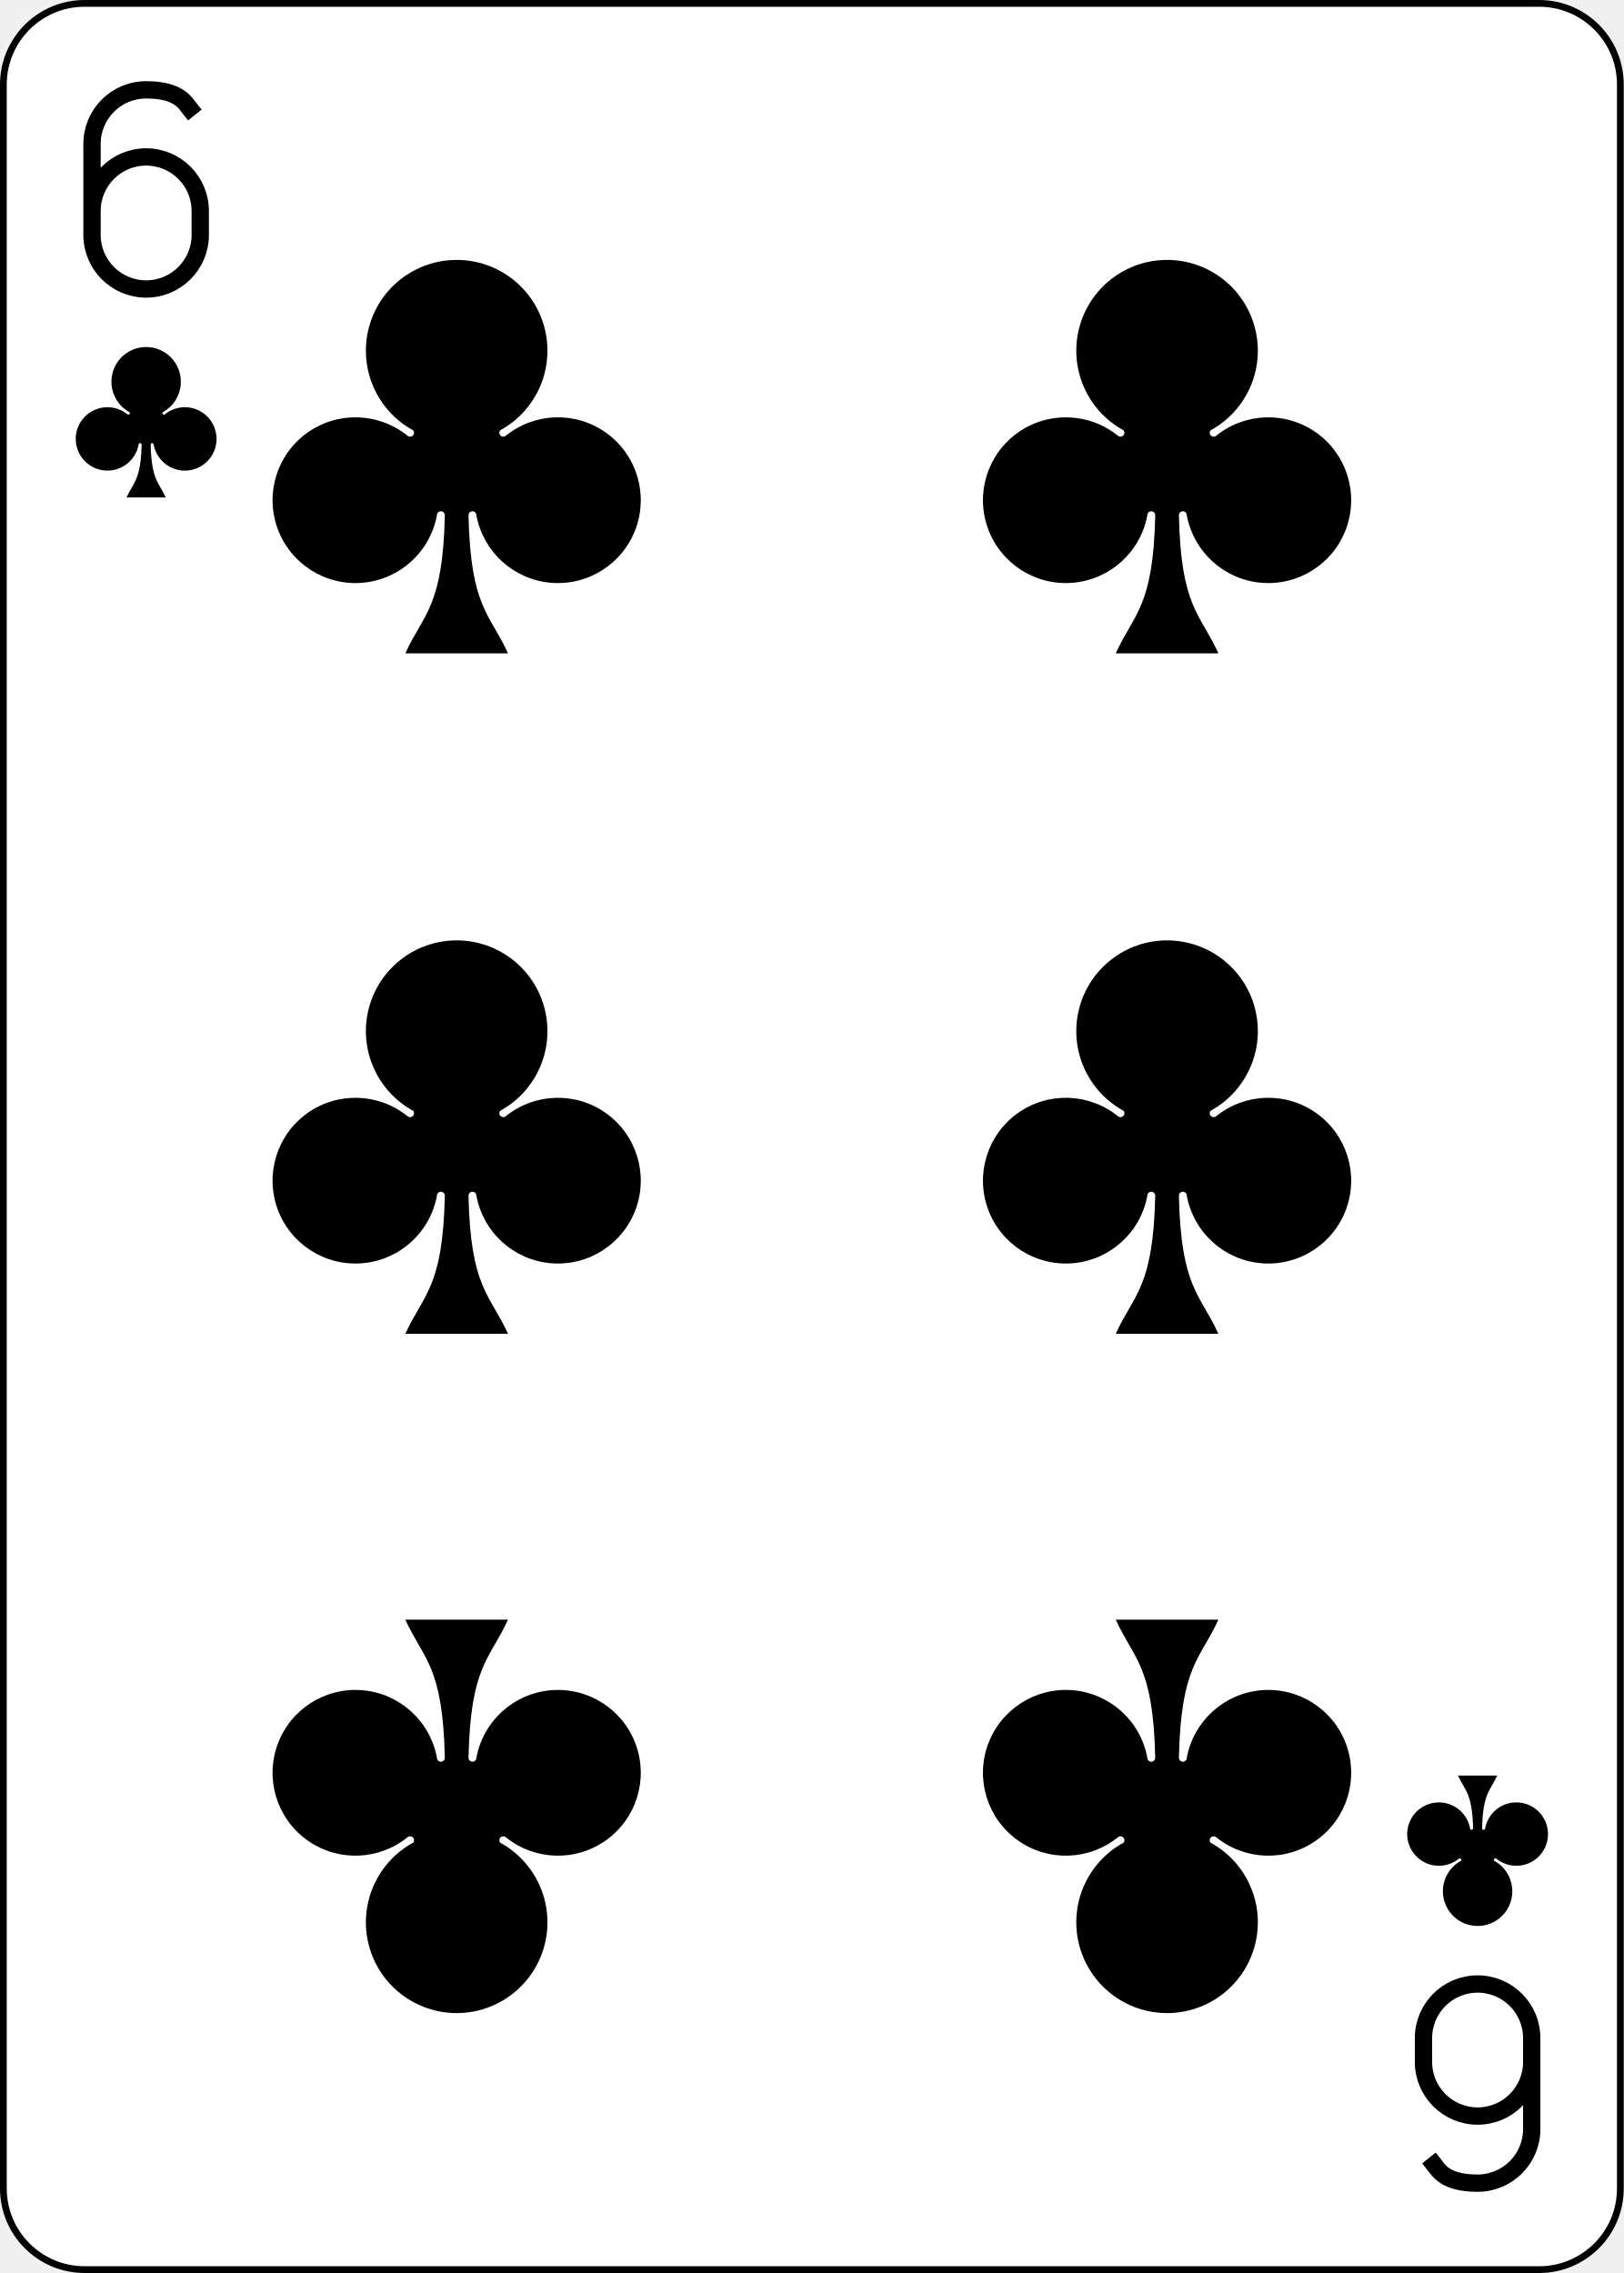
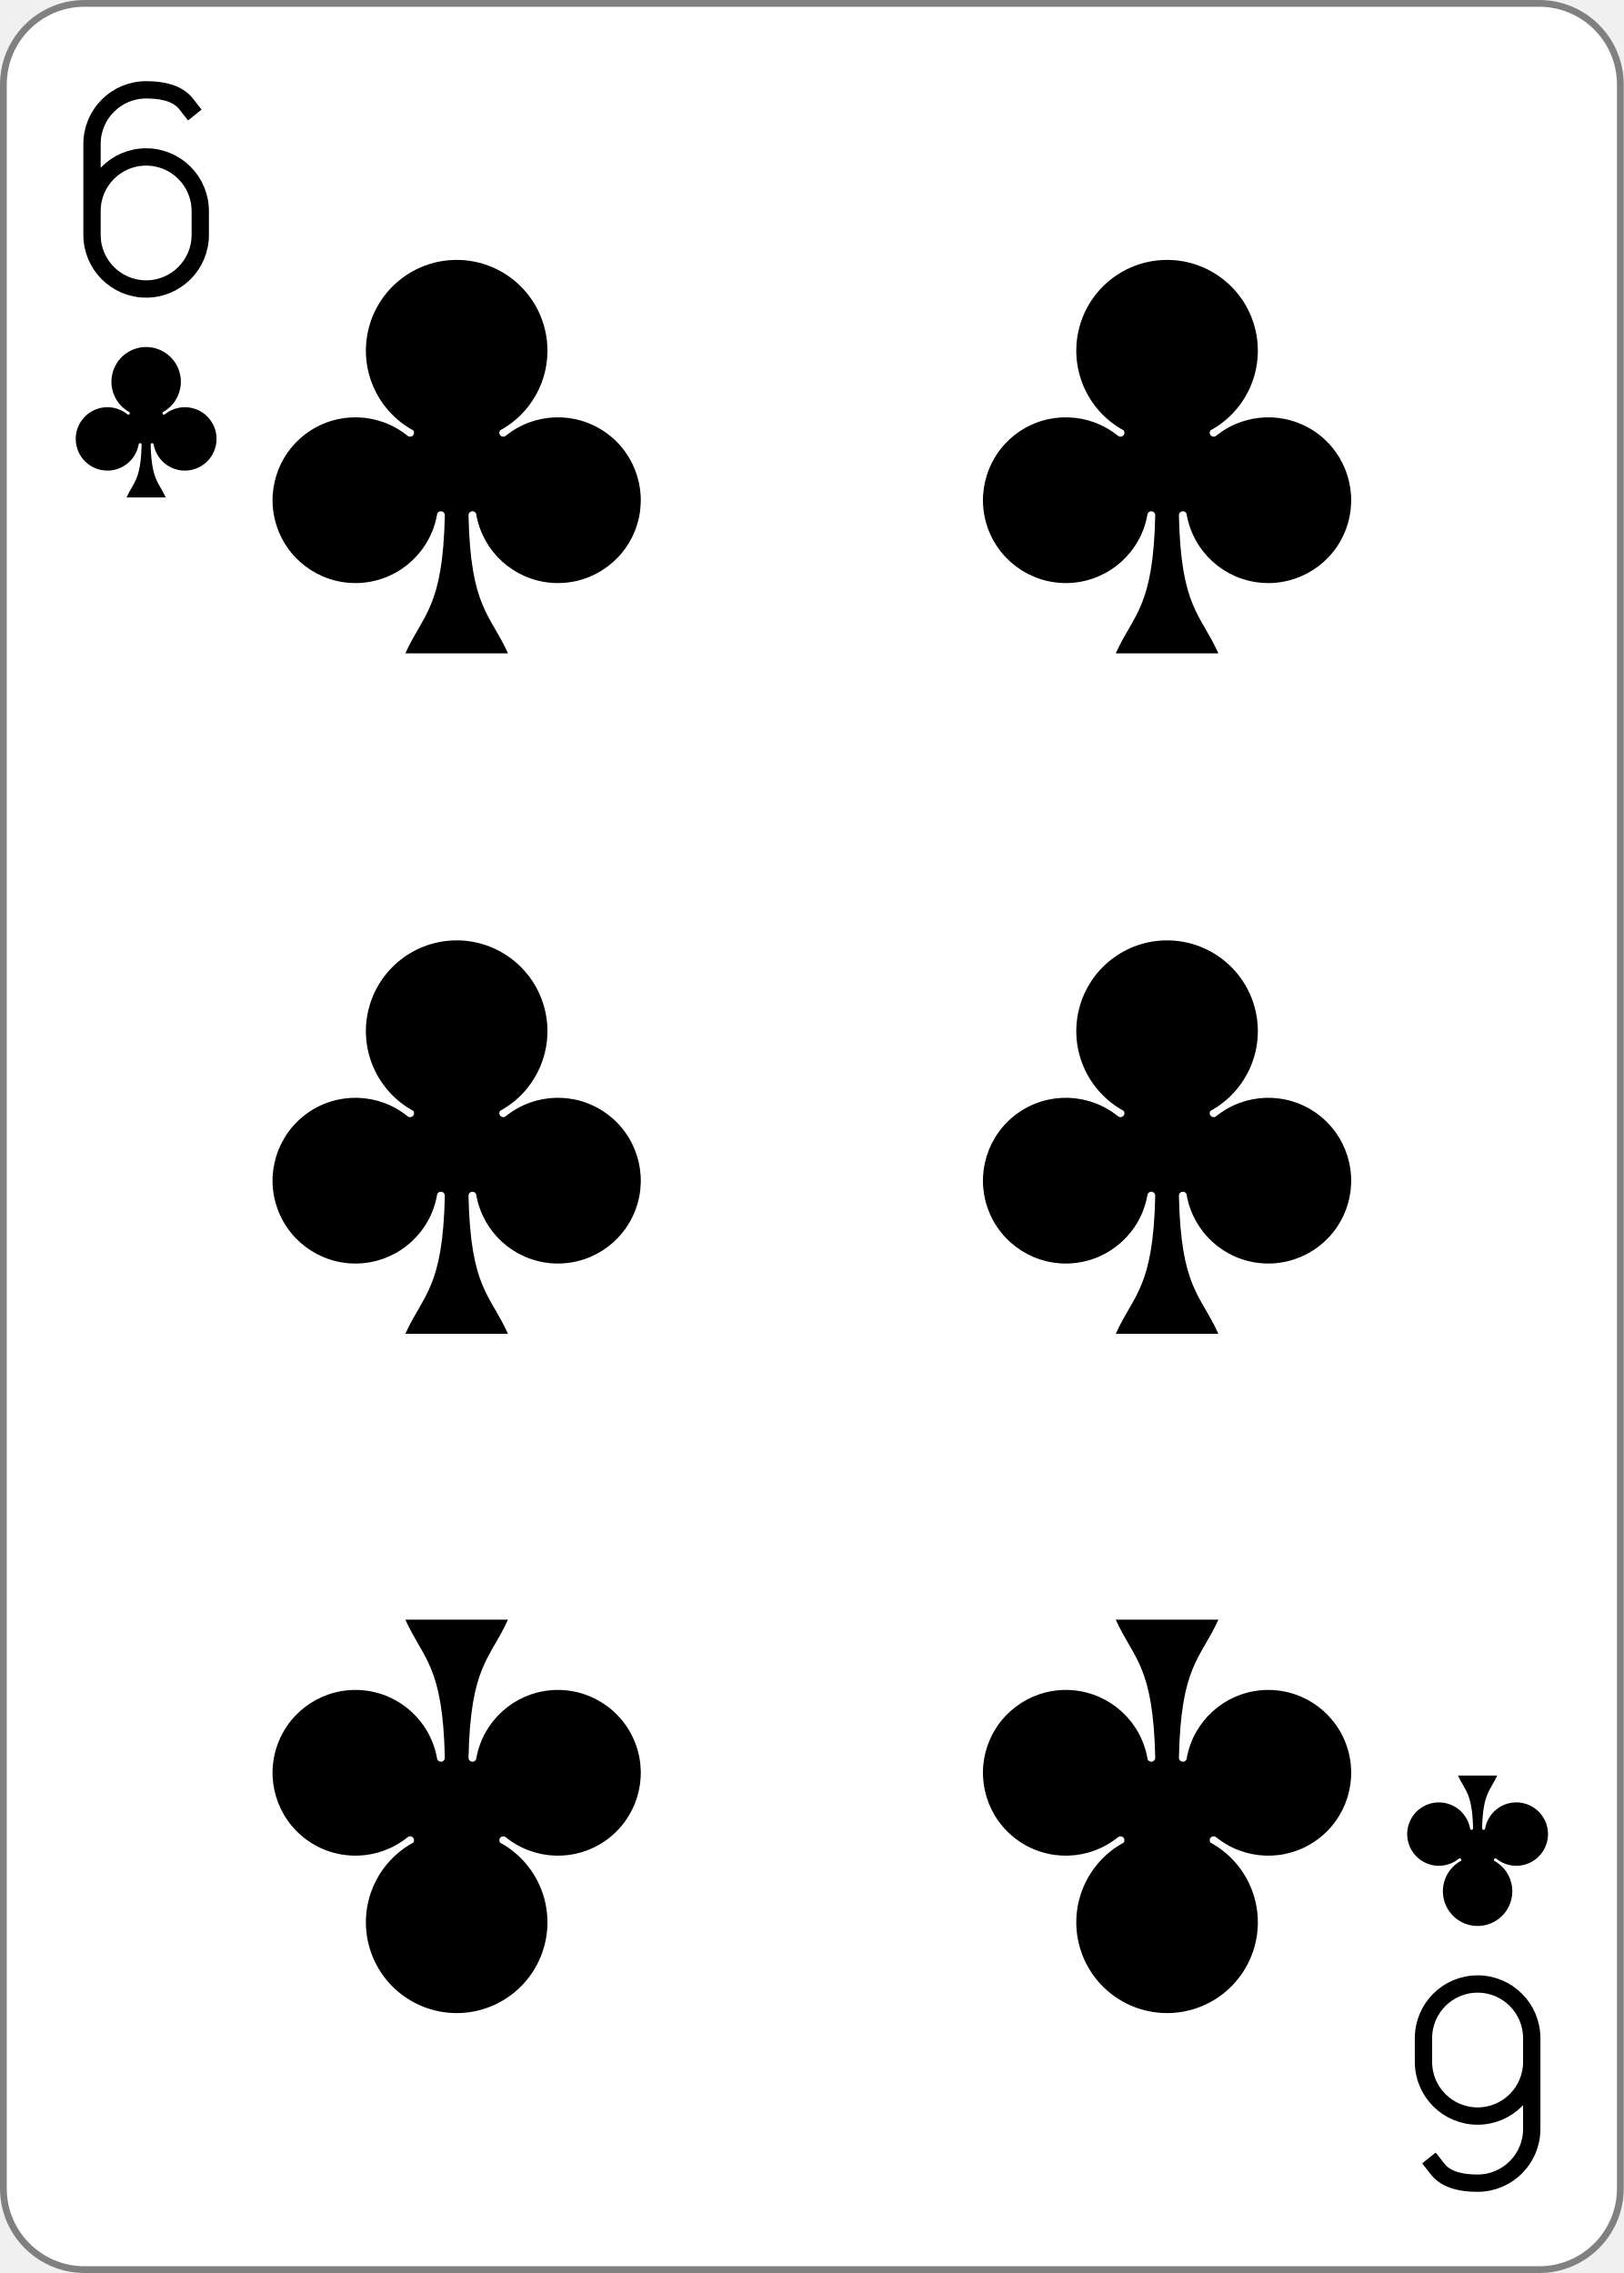
<svg xmlns="http://www.w3.org/2000/svg" xmlns:xlink="http://www.w3.org/1999/xlink" width="2.5in" height="3.5in" viewBox="-120 -168 240 336" preserveAspectRatio="none" class="card" face="6C">
  <symbol id="C6" viewBox="-500 -500 1000 1000" preserveAspectRatio="xMinYMid">
    <path d="M-250 100A250 250 0 0 1 250 100L250 210A250 250 0 0 1 -250 210L-250 -210A250 250 0 0 1 0 -460C150 -460 180 -400 200 -375" stroke="black" stroke-width="80" stroke-linecap="square" stroke-miterlimit="1.5" fill="none" />
  </symbol>
  <symbol id="C" viewBox="-600 -600 1200 1200" preserveAspectRatio="xMinYMid">
    <path d="M30 150C35 385 85 400 130 500L-130 500C-85 400 -35 385 -30 150A10 10 0 0 0 -50 150A210 210 0 1 1 -124 -51A10 10 0 0 0 -110 -65A230 230 0 1 1 110 -65A10 10 0 0 0 124 -51A210 210 0 1 1 50 150A10 10 0 0 0 30 150Z" fill="black" />
  </symbol>
-   <rect width="239" height="335" x="-119.5" y="-167.5" rx="12" ry="12" fill="white" stroke="black" />
+   <rect width="239" height="335" x="-119.5" y="-167.5" rx="12" ry="12" fill="white" stroke="gray" />
  <use xlink:href="#C" height="70" width="70" x="-87.501" y="-35" />
  <use xlink:href="#C" height="70" width="70" x="17.501" y="-35" />
  <use xlink:href="#C6" height="32" width="32" x="-114.4" y="-156" />
  <use xlink:href="#C" height="26.769" width="26.769" x="-111.784" y="-119" />
  <use xlink:href="#C" height="70" width="70" x="-87.501" y="-135.588" />
  <use xlink:href="#C" height="70" width="70" x="17.501" y="-135.588" />
  <g transform="rotate(180)">
    <use xlink:href="#C6" height="32" width="32" x="-114.4" y="-156" />
    <use xlink:href="#C" height="26.769" width="26.769" x="-111.784" y="-119" />
    <use xlink:href="#C" height="70" width="70" x="-87.501" y="-135.588" />
    <use xlink:href="#C" height="70" width="70" x="17.501" y="-135.588" />
  </g>
</svg>
